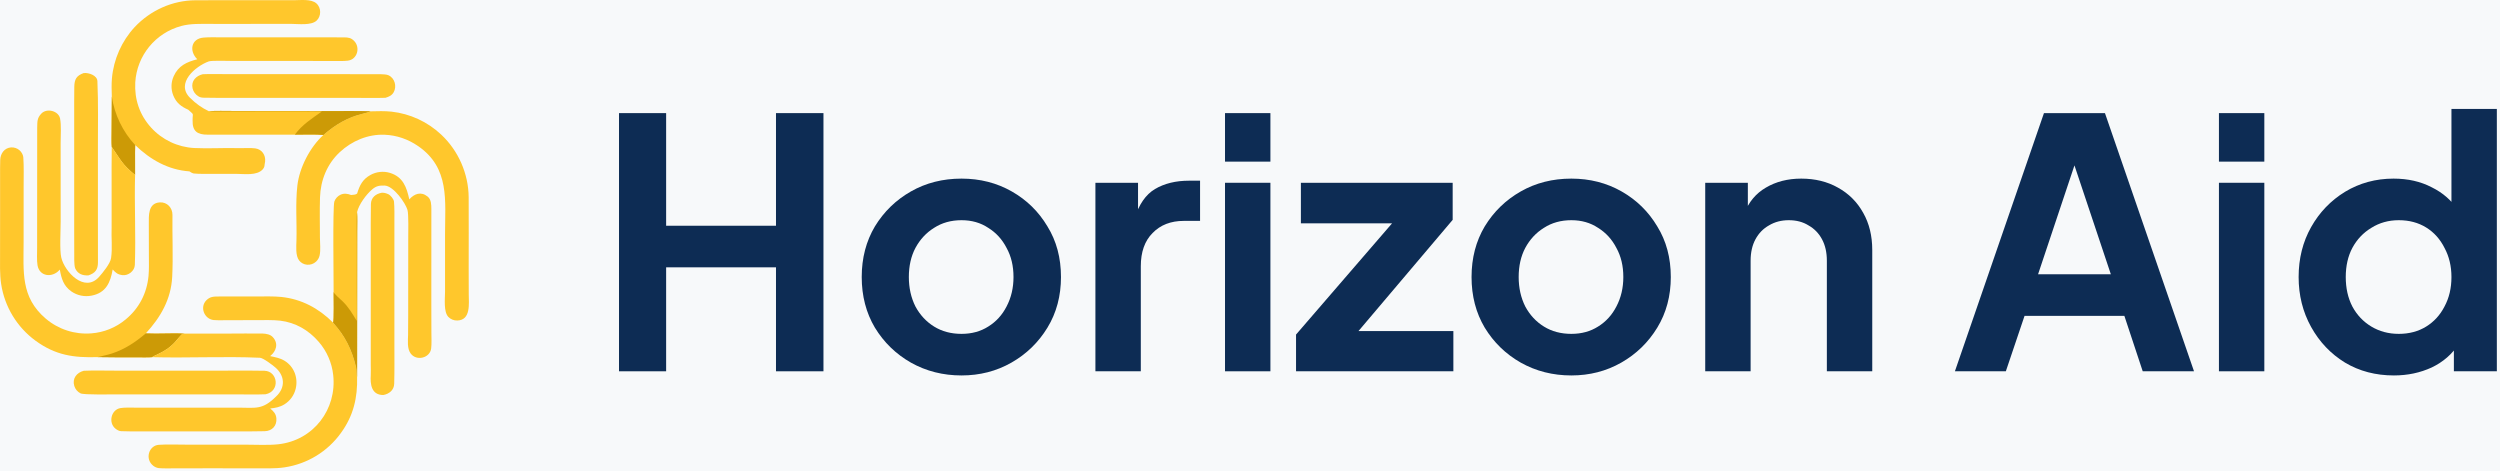
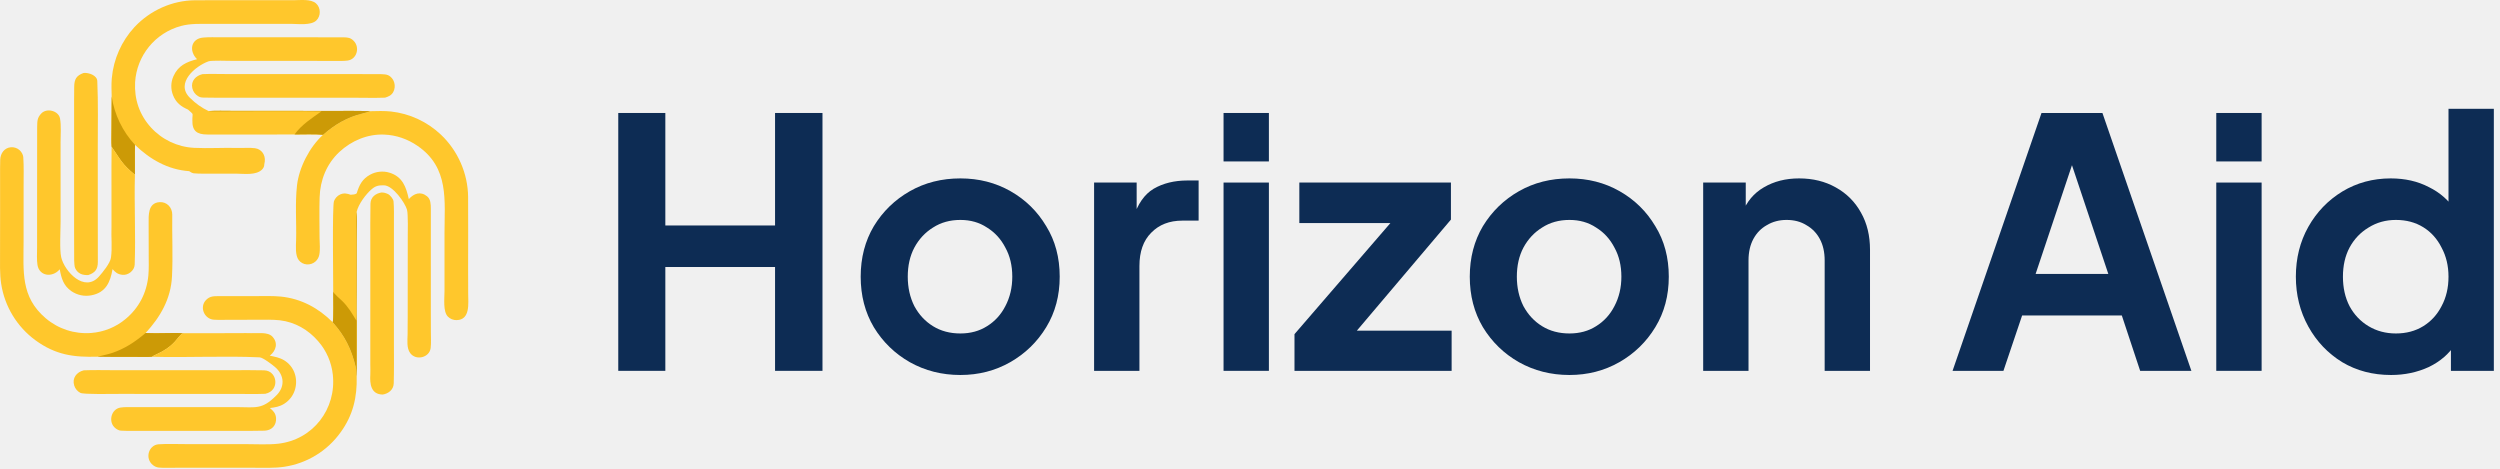
- <svg xmlns="http://www.w3.org/2000/svg" width="202" height="38" viewBox="0 0 202 38" fill="none">
-   <rect width="202" height="38" fill="#F5F5F5" />
-   <g id="Logo &amp; Share Image">
-     <rect width="1320" height="1748.32" transform="translate(-140 -397)" fill="white" />
-     <g id="div">
-       <mask id="path-1-inside-1_6663_132" fill="white">
-         <path d="M-20 -147H1060V57.847H-20V-147Z" />
-       </mask>
-       <path d="M-20 -147V-146H1060V-147V-148H-20V-147Z" fill="#F7F9FA" mask="url(#path-1-inside-1_6663_132)" />
-       <g id="Full Logo">
-         <rect x="-19.5" y="-19.5" width="462.489" height="76.847" rx="4.5" fill="#F7F9FA" />
-         <rect x="-19.5" y="-19.5" width="462.489" height="76.847" rx="4.5" stroke="#9747FF" stroke-dasharray="10 5" />
-         <g id="Mode=Dark">
-           <g id="Vector">
-             <path d="M7.889 28.855C5.967 28.912 4.499 28.718 2.869 27.528C1.375 26.434 0.377 24.791 0.095 22.962C-0.027 22.16 0.003 21.273 0.004 20.455L0.008 17.163L0.007 14.371C0.007 13.886 0.002 13.403 0.018 12.918C0.035 12.406 0.356 11.949 0.896 11.91C1.146 11.895 1.391 11.979 1.579 12.143C1.731 12.276 1.868 12.506 1.883 12.702C1.937 13.434 1.909 14.281 1.91 15.021L1.908 19.558C1.905 21.949 1.656 24.007 3.693 25.742C4.715 26.613 6.041 27.043 7.38 26.936C8.397 26.86 9.365 26.468 10.149 25.814C11.238 24.916 11.865 23.703 12.001 22.3C12.05 21.794 12.03 21.126 12.029 20.61L12.024 18.107C12.024 17.433 11.948 16.413 12.915 16.352C13.508 16.317 13.943 16.794 13.935 17.373C13.911 19.028 13.999 20.727 13.913 22.377C13.819 24.181 12.974 25.644 11.779 26.939C12.814 26.991 13.963 26.902 14.959 26.954C14.939 26.956 14.723 26.985 14.723 26.985C14.513 27.173 14.325 27.434 14.134 27.643C13.726 28.088 13.236 28.395 12.69 28.646C12.57 28.701 12.384 28.785 12.279 28.86C12.03 28.89 11.208 28.87 10.89 28.87C9.89 28.877 8.889 28.872 7.889 28.855Z" fill="#FFC72C" />
-             <path d="M7.889 28.855C8.259 28.755 8.657 28.689 9.019 28.57C10.095 28.219 10.929 27.655 11.779 26.939C12.814 26.991 13.963 26.902 14.959 26.954C14.939 26.956 14.723 26.985 14.723 26.985C14.513 27.173 14.325 27.434 14.134 27.643C13.726 28.088 13.236 28.395 12.69 28.646C12.57 28.701 12.384 28.785 12.279 28.86C12.03 28.89 11.208 28.87 10.89 28.87C9.89 28.877 8.889 28.872 7.889 28.855Z" fill="#CC9A06" />
-             <path d="M9.034 7.799C9.021 7.316 9.001 6.813 9.044 6.333C9.182 4.784 9.83 3.325 10.886 2.184C12.163 0.829 13.937 0.031 15.792 0.021C17.79 0.009 19.796 0.017 21.794 0.018L23.774 0.017C24.318 0.013 25.142 -0.091 25.559 0.269C25.968 0.622 25.969 1.31 25.578 1.669C25.142 2.068 24.121 1.934 23.545 1.929L18.914 1.932L16.992 1.931C16.236 1.93 15.386 1.898 14.657 2.097C12.561 2.655 11.058 4.493 10.929 6.658C10.858 8.03 11.279 9.28 12.203 10.303C13.102 11.295 14.357 11.89 15.694 11.96C16.856 12.02 18.072 11.935 19.239 11.969C19.696 11.983 20.173 11.929 20.626 11.989C21.163 12.061 21.478 12.531 21.421 13.055C21.411 13.146 21.396 13.235 21.376 13.324C21.384 13.449 21.309 13.595 21.225 13.687C20.748 14.21 19.75 14.05 19.09 14.048L17.164 14.047C16.677 14.043 16.137 14.066 15.653 14.018C15.568 14.01 15.373 13.902 15.303 13.847C13.585 13.726 12.137 12.897 10.924 11.723C10.894 12.515 10.929 13.34 10.915 14.135C9.85 13.262 9.741 12.892 9.028 11.865C8.996 11.576 9.016 10.848 9.016 10.524C9.015 9.615 9.021 8.707 9.034 7.799Z" fill="#FFC72C" />
-             <path d="M9.034 7.799C9.254 9.267 9.913 10.635 10.924 11.723C10.894 12.515 10.929 13.34 10.915 14.135C9.85 13.262 9.741 12.892 9.028 11.865C8.996 11.576 9.016 10.848 9.016 10.524C9.015 9.615 9.021 8.707 9.034 7.799Z" fill="#CC9A06" />
-             <path d="M28.855 30.445C28.899 32.128 28.561 33.59 27.553 34.975C26.473 36.483 24.826 37.489 22.99 37.762C22.25 37.877 21.291 37.841 20.523 37.84L16.917 37.838L14.214 37.841C13.859 37.841 13.15 37.861 12.835 37.824C12.673 37.804 12.52 37.74 12.391 37.64C11.676 37.089 12.033 35.997 12.829 35.941C13.498 35.894 14.309 35.926 14.99 35.927L19.865 35.929C20.685 35.929 21.691 35.986 22.497 35.896C25.337 35.578 27.231 33.065 26.923 30.3C26.815 29.305 26.405 28.367 25.747 27.613C24.94 26.678 23.876 26.057 22.639 25.91C22.08 25.844 21.337 25.866 20.76 25.866L18.115 25.874C17.833 25.876 17.543 25.888 17.273 25.861C16.507 25.784 16.119 24.823 16.675 24.261C16.984 23.949 17.3 23.959 17.695 23.957L20.765 23.954C21.367 23.954 22.13 23.932 22.716 23.992C24.366 24.161 25.749 24.91 26.915 26.067C27.901 27.154 28.43 28.242 28.773 29.654C28.839 29.926 28.805 30.345 28.855 30.445Z" fill="#FFC72C" />
-             <path d="M29.965 8.995C30.512 8.979 31.084 8.964 31.63 9.02C33.136 9.187 34.547 9.839 35.651 10.877C37.042 12.181 37.853 14.04 37.868 15.935C37.883 17.842 37.867 19.757 37.869 21.663L37.875 23.765C37.877 24.526 38.057 25.869 36.949 25.897C36.68 25.906 36.419 25.802 36.23 25.61C35.834 25.202 35.955 24.174 35.959 23.574V18.924C35.96 16.215 36.356 13.574 33.783 11.803C32.972 11.245 32.056 10.926 31.071 10.887C29.728 10.835 28.436 11.382 27.459 12.289C26.425 13.251 25.9 14.561 25.856 15.962C25.823 17.045 25.849 18.139 25.851 19.223C25.852 19.673 25.92 20.192 25.827 20.63C25.785 20.826 25.684 21.004 25.538 21.14C25.34 21.323 25.075 21.413 24.808 21.389C24.557 21.369 24.327 21.245 24.172 21.048C23.866 20.657 23.942 19.905 23.954 19.42C23.992 17.968 23.863 16.435 24.027 14.996C24.194 13.542 25.05 11.884 26.132 10.905C27.055 10.085 28.097 9.468 29.305 9.184C29.527 9.131 29.748 9.066 29.965 8.995Z" fill="#FFC72C" />
-             <path d="M15.94 4.789C15.268 4.127 15.432 3.122 16.447 3.037C16.921 2.997 17.411 3.017 17.888 3.017L25.33 3.017C26.153 3.017 26.976 3.014 27.799 3.02C28.138 3.025 28.356 3.05 28.606 3.3C29.137 3.828 28.875 4.81 28.103 4.902C27.743 4.944 27.361 4.928 26.998 4.928L25.139 4.926L18.891 4.925C18.528 4.926 17.113 4.873 16.868 4.961C15.802 5.345 14.158 6.725 15.359 7.909C15.842 8.385 16.284 8.7 16.872 8.985C17.424 8.944 18.238 8.967 18.811 8.967L26.926 8.973C27.942 8.973 28.949 8.959 29.965 8.995C29.748 9.066 29.527 9.131 29.305 9.184C28.097 9.468 27.055 10.085 26.132 10.905C25.563 10.843 24.428 10.877 23.824 10.88C21.475 10.889 19.126 10.879 16.777 10.881C15.947 10.882 15.536 10.609 15.562 9.724C15.554 9.061 15.723 9.345 15.213 8.867C14.64 8.615 14.237 8.309 13.998 7.704C13.8 7.206 13.812 6.65 14.033 6.162C14.412 5.309 15.086 5.008 15.94 4.789Z" fill="#FFC72C" />
-             <path d="M16.872 8.985C17.424 8.944 18.238 8.967 18.811 8.967L26.926 8.973C27.942 8.973 28.949 8.959 29.965 8.995C29.748 9.066 29.527 9.131 29.305 9.184C28.097 9.468 27.055 10.085 26.132 10.905C25.563 10.843 24.428 10.877 23.824 10.88C24.398 10.087 25.217 9.564 26.006 9.009C23.864 8.979 21.666 9.001 19.521 9.001L17.843 9.006C17.604 9.006 17.093 9.02 16.872 8.985Z" fill="#CC9A06" />
-             <path d="M28.856 15.64C29.055 14.977 29.3 14.483 29.939 14.133C30.415 13.873 30.975 13.812 31.496 13.965C32.57 14.29 32.853 15.127 33.071 16.106C33.482 15.658 34.005 15.447 34.545 15.877C34.846 16.117 34.851 16.526 34.854 16.886L34.852 24.575L34.857 26.863C34.858 27.262 34.886 27.778 34.838 28.16C34.741 28.928 33.657 29.2 33.186 28.568C32.881 28.16 32.966 27.527 32.973 27.041C32.982 26.525 32.985 26.01 32.982 25.494L32.986 19.296C32.987 18.817 33.024 17.31 32.925 16.963C32.765 16.403 31.792 15.009 31.07 14.993C30.66 14.984 30.409 15.017 30.077 15.298C29.595 15.705 28.986 16.529 28.851 17.143C28.883 17.562 28.864 18.205 28.863 18.637L28.855 30.445C28.805 30.345 28.839 29.926 28.773 29.654C28.43 28.242 27.901 27.154 26.915 26.067C26.993 25.929 26.957 23.923 26.956 23.591C26.964 22.744 26.871 16.698 27.018 16.275C27.099 16.045 27.289 15.838 27.509 15.736C27.8 15.6 28.081 15.646 28.368 15.756C28.547 15.732 28.728 15.748 28.856 15.64Z" fill="#FFC72C" />
-             <path d="M28.824 25.93C28.851 25.189 28.83 24.33 28.829 23.583L28.831 19.555C28.83 19.139 28.795 17.477 28.851 17.143C28.883 17.562 28.864 18.205 28.863 18.637L28.855 30.445C28.805 30.345 28.839 29.926 28.773 29.654C28.43 28.242 27.901 27.154 26.915 26.067C26.993 25.929 26.957 23.923 26.956 23.591C26.996 23.75 27.522 24.191 27.673 24.338C28.177 24.828 28.468 25.337 28.824 25.93Z" fill="#CC9A06" />
-             <path d="M4.833 21.782C4.819 21.798 4.806 21.813 4.792 21.828C4.22 22.457 3.196 22.354 3.033 21.443C2.964 21.056 3 20.419 3 20.008L3.001 17.617C3.002 15.188 2.999 12.756 3.005 10.327C3.022 9.834 2.982 9.553 3.342 9.176C3.79 8.708 4.734 8.963 4.854 9.577C4.961 10.126 4.9 10.939 4.899 11.541L4.902 17.908C4.901 18.648 4.809 20.204 4.951 20.809C5.22 21.96 6.83 23.697 8.006 22.371C8.314 22.024 8.911 21.293 8.975 20.855C9.094 20.045 8.982 19.18 9.019 18.361C9.032 16.194 9.001 14.03 9.028 11.865C9.741 12.892 9.85 13.262 10.915 14.135C10.849 16.537 10.985 19.005 10.895 21.411C10.878 21.889 10.366 22.292 9.891 22.231C9.509 22.181 9.354 22.046 9.104 21.773C8.924 22.828 8.559 23.669 7.39 23.889C6.827 23.998 6.243 23.876 5.771 23.551C5.127 23.099 4.964 22.511 4.833 21.782Z" fill="#FFC72C" />
-             <path d="M14.959 26.954L19.39 26.952C19.674 26.952 20.012 26.935 20.295 26.952C20.816 26.983 21.651 26.821 22.036 27.232C22.515 27.742 22.339 28.369 21.826 28.773C22.25 28.866 22.619 28.922 22.994 29.151C23.769 29.626 24.102 30.535 23.892 31.41C23.766 31.937 23.436 32.393 22.973 32.676C22.606 32.901 22.254 32.958 21.833 33.008C22.104 33.23 22.301 33.436 22.331 33.805C22.379 34.406 21.982 34.826 21.392 34.841C20.63 34.861 19.877 34.856 19.118 34.856L11.522 34.857C10.943 34.857 10.36 34.868 9.781 34.839C9.621 34.831 9.465 34.742 9.335 34.639C8.735 34.167 8.972 33.107 9.726 32.974C10.047 32.917 10.525 32.938 10.873 32.937L19.282 32.937C20.679 32.945 21.214 33.127 22.306 32.037C23.075 31.328 23.028 30.362 22.244 29.688C22.025 29.5 21.266 28.919 21.003 28.907C18.138 28.778 15.138 28.94 12.279 28.86C12.384 28.785 12.57 28.701 12.69 28.646C13.236 28.395 13.726 28.088 14.134 27.643C14.325 27.434 14.513 27.173 14.723 26.985C14.723 26.985 14.939 26.956 14.959 26.954Z" fill="#FFC72C" />
-             <path d="M6.759 5.904C7.175 5.858 7.85 6.093 7.87 6.556C7.948 8.33 7.911 10.133 7.911 11.912L7.912 18.088C7.913 19.127 7.918 20.165 7.915 21.204C7.913 21.783 7.694 22.07 7.144 22.251C6.677 22.277 6.281 22.135 6.076 21.686C6.022 21.567 6.001 21.193 6 21.055C5.992 20.231 5.995 19.407 5.995 18.583L5.995 9.441C5.996 8.635 5.99 7.83 6.003 7.024C6.013 6.41 6.171 6.115 6.759 5.904Z" fill="#FFC72C" />
-             <path d="M16.384 5.997C17.005 5.966 17.866 5.992 18.511 5.992L27.97 5.992C28.91 5.992 29.854 5.988 30.794 5.997C30.986 6.011 31.22 6.003 31.396 6.084C31.9 6.315 32.076 6.98 31.81 7.452C31.661 7.716 31.422 7.819 31.144 7.902C30.311 7.932 29.284 7.905 28.441 7.905L18.817 7.906C18.031 7.906 17.233 7.914 16.448 7.894C16.274 7.889 16.166 7.866 16.018 7.775C15.784 7.632 15.618 7.401 15.558 7.134C15.429 6.548 15.839 6.124 16.384 5.997Z" fill="#FFC72C" />
-             <path d="M6.772 29.957C7.557 29.922 8.56 29.948 9.358 29.948L18.848 29.947C19.681 29.947 20.54 29.936 21.372 29.958C22.451 29.988 22.666 31.604 21.464 31.857C20.727 31.89 19.8 31.866 19.051 31.866L9.604 31.865C9.134 31.866 6.767 31.915 6.508 31.784C6.266 31.663 6.084 31.448 6.004 31.19C5.816 30.587 6.194 30.106 6.772 29.957Z" fill="#FFC72C" />
-             <path d="M30.854 15.572C31.071 15.571 31.179 15.608 31.364 15.686C31.556 15.767 31.817 16.096 31.835 16.287C31.883 16.789 31.867 17.433 31.867 17.941L31.867 27.852C31.868 28.903 31.881 29.96 31.852 31.009C31.838 31.521 31.44 31.834 30.97 31.918C29.995 31.913 29.912 31.039 29.958 30.307C29.974 30.053 29.958 29.743 29.958 29.483L29.958 19.745C29.958 18.659 29.95 17.571 29.97 16.486C29.98 15.958 30.366 15.657 30.854 15.572Z" fill="#FFC72C" />
-             <path d="M50.016 30V9.14H53.824V18.24H62.7V9.14H66.536V30H62.7V21.6H53.824V30H50.016Z" fill="#0D2C54" />
-             <path d="M77.691 30.336C76.198 30.336 74.835 29.991 73.603 29.3C72.39 28.609 71.419 27.667 70.691 26.472C69.982 25.277 69.627 23.915 69.627 22.384C69.627 20.853 69.982 19.491 70.691 18.296C71.419 17.101 72.39 16.159 73.603 15.468C74.817 14.777 76.179 14.432 77.691 14.432C79.184 14.432 80.538 14.777 81.751 15.468C82.965 16.159 83.926 17.101 84.635 18.296C85.363 19.472 85.727 20.835 85.727 22.384C85.727 23.915 85.363 25.277 84.635 26.472C83.907 27.667 82.936 28.609 81.723 29.3C80.51 29.991 79.166 30.336 77.691 30.336ZM77.691 26.976C78.513 26.976 79.231 26.78 79.847 26.388C80.482 25.996 80.977 25.455 81.331 24.764C81.704 24.055 81.891 23.261 81.891 22.384C81.891 21.488 81.704 20.704 81.331 20.032C80.977 19.341 80.482 18.8 79.847 18.408C79.231 17.997 78.513 17.792 77.691 17.792C76.851 17.792 76.114 17.997 75.479 18.408C74.844 18.8 74.341 19.341 73.967 20.032C73.612 20.704 73.435 21.488 73.435 22.384C73.435 23.261 73.612 24.055 73.967 24.764C74.341 25.455 74.844 25.996 75.479 26.388C76.114 26.78 76.851 26.976 77.691 26.976Z" fill="#0D2C54" />
-             <path d="M88.509 30V14.768H91.953V18.156L91.673 17.652C92.027 16.513 92.578 15.72 93.325 15.272C94.09 14.824 95.005 14.6 96.069 14.6H96.965V17.848H95.649C94.603 17.848 93.763 18.175 93.129 18.828C92.494 19.463 92.177 20.359 92.177 21.516V30H88.509Z" fill="#0D2C54" />
-             <path d="M98.981 30V14.768H102.649V30H98.981ZM98.981 13.06V9.14H102.649V13.06H98.981Z" fill="#0D2C54" />
-             <path d="M104.72 30V27.032L113.568 16.784L114.128 18.044H105.112V14.768H117.376V17.764L108.696 28.012L108.136 26.752H117.432V30H104.72Z" fill="#0D2C54" />
-             <path d="M126.965 30.336C125.471 30.336 124.109 29.991 122.877 29.3C121.663 28.609 120.693 27.667 119.965 26.472C119.255 25.277 118.901 23.915 118.901 22.384C118.901 20.853 119.255 19.491 119.965 18.296C120.693 17.101 121.663 16.159 122.877 15.468C124.09 14.777 125.453 14.432 126.965 14.432C128.458 14.432 129.811 14.777 131.025 15.468C132.238 16.159 133.199 17.101 133.909 18.296C134.637 19.472 135.001 20.835 135.001 22.384C135.001 23.915 134.637 25.277 133.909 26.472C133.181 27.667 132.21 28.609 130.997 29.3C129.783 29.991 128.439 30.336 126.965 30.336ZM126.965 26.976C127.786 26.976 128.505 26.78 129.121 26.388C129.755 25.996 130.25 25.455 130.605 24.764C130.978 24.055 131.165 23.261 131.165 22.384C131.165 21.488 130.978 20.704 130.605 20.032C130.25 19.341 129.755 18.8 129.121 18.408C128.505 17.997 127.786 17.792 126.965 17.792C126.125 17.792 125.387 17.997 124.753 18.408C124.118 18.8 123.614 19.341 123.241 20.032C122.886 20.704 122.709 21.488 122.709 22.384C122.709 23.261 122.886 24.055 123.241 24.764C123.614 25.455 124.118 25.996 124.753 26.388C125.387 26.78 126.125 26.976 126.965 26.976Z" fill="#0D2C54" />
-             <path d="M137.782 30V14.768H141.226V17.764L140.946 17.232C141.301 16.317 141.88 15.627 142.682 15.16C143.504 14.675 144.456 14.432 145.538 14.432C146.658 14.432 147.648 14.675 148.506 15.16C149.384 15.645 150.065 16.327 150.55 17.204C151.036 18.063 151.278 19.061 151.278 20.2V30H147.61V21.068C147.61 20.396 147.48 19.817 147.218 19.332C146.957 18.847 146.593 18.473 146.126 18.212C145.678 17.932 145.146 17.792 144.53 17.792C143.933 17.792 143.401 17.932 142.934 18.212C142.468 18.473 142.104 18.847 141.842 19.332C141.581 19.817 141.45 20.396 141.45 21.068V30H137.782Z" fill="#0D2C54" />
-             <path d="M157.956 30L165.152 9.14H170.08L177.276 30H173.132L171.648 25.52H163.584L162.072 30H157.956ZM164.676 22.16H170.556L167.084 11.772H168.148L164.676 22.16Z" fill="#0D2C54" />
-             <path d="M179.29 30V14.768H182.958V30H179.29ZM179.29 13.06V9.14H182.958V13.06H179.29Z" fill="#0D2C54" />
-             <path d="M193.429 30.336C191.954 30.336 190.638 29.991 189.481 29.3C188.323 28.591 187.409 27.629 186.737 26.416C186.065 25.203 185.729 23.859 185.729 22.384C185.729 20.891 186.065 19.547 186.737 18.352C187.409 17.157 188.323 16.205 189.481 15.496C190.657 14.787 191.963 14.432 193.401 14.432C194.558 14.432 195.585 14.665 196.481 15.132C197.395 15.58 198.114 16.215 198.637 17.036L198.077 17.792V8.804H201.745V30H198.273V27.06L198.665 27.788C198.142 28.609 197.414 29.244 196.481 29.692C195.547 30.121 194.53 30.336 193.429 30.336ZM193.821 26.976C194.661 26.976 195.398 26.78 196.033 26.388C196.667 25.996 197.162 25.455 197.517 24.764C197.89 24.073 198.077 23.28 198.077 22.384C198.077 21.507 197.89 20.723 197.517 20.032C197.162 19.323 196.667 18.772 196.033 18.38C195.398 17.988 194.661 17.792 193.821 17.792C192.999 17.792 192.262 17.997 191.609 18.408C190.955 18.8 190.442 19.341 190.069 20.032C189.714 20.704 189.537 21.488 189.537 22.384C189.537 23.28 189.714 24.073 190.069 24.764C190.442 25.455 190.955 25.996 191.609 26.388C192.262 26.78 192.999 26.976 193.821 26.976Z" fill="#0D2C54" />
-           </g>
-         </g>
-       </g>
-     </g>
-   </g>
+ <svg xmlns="http://www.w3.org/2000/svg" width="363" height="68" viewBox="0 0 363 68" fill="none">
+   <path d="M14.159 51.792C10.71 51.893 8.075 51.545 5.15 49.408C2.468 47.446 0.677 44.498 0.171 41.213C-0.048 39.775 0.005 38.182 0.007 36.715L0.014 30.805L0.012 25.795C0.012 24.924 0.003 24.057 0.032 23.186C0.063 22.268 0.638 21.447 1.608 21.378C2.056 21.349 2.497 21.5 2.834 21.796C3.107 22.033 3.353 22.447 3.379 22.799C3.476 24.113 3.427 25.632 3.428 26.962L3.425 35.104C3.418 39.395 2.972 43.089 6.628 46.204C8.463 47.767 10.843 48.538 13.247 48.347C15.072 48.209 16.809 47.506 18.215 46.334C20.17 44.721 21.295 42.543 21.54 40.026C21.629 39.118 21.592 37.919 21.591 36.992L21.582 32.5C21.581 31.289 21.445 29.46 23.181 29.35C24.244 29.286 25.026 30.144 25.011 31.182C24.969 34.154 25.126 37.202 24.972 40.164C24.804 43.402 23.286 46.028 21.142 48.352C22.999 48.446 25.062 48.286 26.849 48.378C26.814 48.383 26.426 48.435 26.426 48.435C26.048 48.771 25.712 49.241 25.369 49.615C24.636 50.415 23.757 50.966 22.777 51.415C22.562 51.515 22.228 51.664 22.039 51.801C21.592 51.855 20.117 51.818 19.547 51.818C17.751 51.831 15.955 51.822 14.159 51.792Z" fill="#FFC72C" />
+   <path d="M14.159 51.792C14.825 51.612 15.538 51.493 16.188 51.28C18.12 50.65 19.617 49.637 21.142 48.352C22.999 48.446 25.062 48.286 26.849 48.378C26.814 48.383 26.426 48.435 26.426 48.435C26.048 48.771 25.712 49.241 25.369 49.615C24.636 50.415 23.757 50.966 22.777 51.415C22.562 51.515 22.228 51.664 22.039 51.801C21.592 51.855 20.117 51.818 19.547 51.818C17.751 51.831 15.955 51.822 14.159 51.792Z" fill="#CC9A06" />
+   <path d="M16.215 13.998C16.192 13.132 16.156 12.228 16.233 11.367C16.48 8.587 17.643 5.968 19.539 3.92C21.83 1.488 25.015 0.056 28.344 0.037C31.931 0.016 35.532 0.03 39.118 0.032L42.672 0.03C43.647 0.024 45.126 -0.164 45.875 0.482C46.609 1.116 46.611 2.352 45.908 2.995C45.127 3.712 43.294 3.471 42.261 3.463L33.948 3.468L30.499 3.466C29.142 3.464 27.616 3.407 26.307 3.765C22.545 4.765 19.849 8.064 19.616 11.95C19.488 14.412 20.244 16.656 21.903 18.492C23.517 20.272 25.77 21.342 28.169 21.466C30.254 21.574 32.437 21.422 34.531 21.483C35.352 21.508 36.208 21.411 37.022 21.52C37.984 21.649 38.551 22.492 38.448 23.433C38.429 23.595 38.402 23.756 38.367 23.915C38.382 24.14 38.247 24.401 38.097 24.566C37.24 25.504 35.449 25.219 34.263 25.214L30.808 25.213C29.933 25.206 28.963 25.247 28.096 25.161C27.942 25.145 27.592 24.953 27.466 24.854C24.384 24.635 21.785 23.149 19.608 21.041C19.553 22.463 19.616 23.943 19.591 25.371C17.679 23.804 17.484 23.14 16.204 21.296C16.148 20.777 16.182 19.472 16.183 18.889C16.18 17.258 16.191 15.628 16.215 13.998Z" fill="#FFC72C" />
+   <path d="M16.215 13.998C16.61 16.634 17.792 19.089 19.608 21.041C19.553 22.463 19.616 23.943 19.591 25.371C17.679 23.804 17.484 23.14 16.204 21.296C16.148 20.777 16.182 19.472 16.183 18.889C16.18 17.258 16.191 15.628 16.215 13.998Z" fill="#CC9A06" />
+   <path d="M51.791 54.646C51.87 57.666 51.264 60.289 49.454 62.775C47.515 65.483 44.56 67.288 41.265 67.777C39.936 67.985 38.214 67.921 36.836 67.919L30.364 67.915L25.512 67.919C24.875 67.92 23.602 67.956 23.037 67.889C22.746 67.853 22.471 67.739 22.24 67.559C20.957 66.571 21.598 64.61 23.026 64.51C24.227 64.425 25.683 64.483 26.904 64.484L35.655 64.487C37.127 64.487 38.932 64.591 40.38 64.429C45.476 63.857 48.876 59.347 48.324 54.384C48.13 52.599 47.393 50.915 46.213 49.561C44.764 47.884 42.855 46.769 40.633 46.505C39.631 46.386 38.298 46.426 37.261 46.426L32.513 46.44C32.008 46.445 31.488 46.466 31.002 46.417C29.627 46.279 28.932 44.554 29.929 43.545C30.483 42.985 31.051 43.004 31.761 42.999L37.271 42.995C38.352 42.995 39.721 42.954 40.773 43.062C43.734 43.366 46.216 44.71 48.309 46.787C50.079 48.738 51.028 50.69 51.644 53.225C51.761 53.713 51.702 54.465 51.791 54.646Z" fill="#FFC72C" />
+   <path d="M53.784 16.145C54.766 16.117 55.792 16.089 56.772 16.189C59.475 16.49 62.007 17.659 63.989 19.522C66.486 21.863 67.942 25.201 67.969 28.602C67.996 32.023 67.967 35.461 67.97 38.883L67.981 42.656C67.985 44.021 68.307 46.431 66.32 46.481C65.836 46.498 65.368 46.31 65.027 45.967C64.317 45.235 64.534 43.389 64.541 42.312V33.967C64.543 29.103 65.254 24.364 60.636 21.185C59.181 20.184 57.537 19.61 55.769 19.541C53.358 19.447 51.039 20.429 49.286 22.057C47.429 23.784 46.487 26.134 46.409 28.649C46.349 30.593 46.395 32.557 46.399 34.502C46.401 35.311 46.523 36.243 46.355 37.028C46.281 37.379 46.1 37.699 45.837 37.944C45.483 38.271 45.007 38.433 44.526 38.39C44.077 38.354 43.664 38.133 43.386 37.778C42.836 37.077 42.973 35.726 42.995 34.856C43.063 32.25 42.831 29.498 43.126 26.915C43.425 24.306 44.962 21.33 46.904 19.573C48.559 18.101 50.431 16.994 52.599 16.484C52.997 16.39 53.394 16.272 53.784 16.145Z" fill="#FFC72C" />
+   <path d="M28.611 8.596C27.405 7.407 27.699 5.604 29.521 5.451C30.371 5.38 31.25 5.414 32.106 5.415L45.464 5.415C46.941 5.415 48.419 5.41 49.896 5.421C50.504 5.429 50.896 5.475 51.345 5.922C52.298 6.871 51.827 8.633 50.441 8.798C49.795 8.875 49.109 8.846 48.458 8.845L45.121 8.842L33.906 8.84C33.256 8.841 30.715 8.746 30.276 8.904C28.363 9.594 25.412 12.071 27.568 14.195C28.435 15.05 29.228 15.615 30.284 16.126C31.274 16.053 32.734 16.094 33.763 16.095L48.329 16.106C50.153 16.106 51.96 16.079 53.784 16.145C53.394 16.272 52.997 16.39 52.599 16.484C50.431 16.994 48.559 18.101 46.904 19.573C45.883 19.462 43.845 19.523 42.761 19.527C38.545 19.544 34.328 19.526 30.113 19.53C28.623 19.531 27.886 19.041 27.933 17.454C27.917 16.263 28.221 16.773 27.306 15.915C26.277 15.463 25.553 14.913 25.126 13.827C24.77 12.935 24.792 11.936 25.187 11.06C25.867 9.53 27.078 8.988 28.611 8.596Z" fill="#FFC72C" />
+   <path d="M30.284 16.126C31.274 16.053 32.734 16.094 33.763 16.095L48.329 16.106C50.153 16.106 51.96 16.079 53.784 16.145C53.394 16.272 52.997 16.39 52.599 16.484C50.431 16.994 48.559 18.101 46.904 19.573C45.883 19.462 43.845 19.523 42.761 19.527C43.792 18.105 45.261 17.166 46.677 16.17C42.834 16.115 38.888 16.155 35.038 16.155L32.025 16.164C31.597 16.165 30.681 16.19 30.284 16.126Z" fill="#CC9A06" />
+   <path d="M51.793 28.072C52.151 26.882 52.59 25.995 53.736 25.367C54.591 24.899 55.597 24.79 56.531 25.065C58.46 25.649 58.967 27.15 59.359 28.908C60.096 28.103 61.035 27.726 62.004 28.498C62.544 28.928 62.553 29.663 62.559 30.308L62.556 44.108L62.563 48.217C62.566 48.932 62.617 49.857 62.53 50.543C62.355 51.923 60.411 52.41 59.565 51.276C59.018 50.543 59.17 49.407 59.183 48.535C59.199 47.609 59.204 46.684 59.199 45.758L59.206 34.634C59.207 33.773 59.274 31.07 59.096 30.447C58.808 29.442 57.063 26.939 55.766 26.91C55.03 26.894 54.581 26.953 53.984 27.458C53.119 28.188 52.025 29.668 51.785 30.77C51.842 31.522 51.806 32.675 51.806 33.45L51.791 54.646C51.702 54.465 51.761 53.713 51.644 53.225C51.028 50.69 50.079 48.738 48.309 46.787C48.449 46.54 48.385 42.938 48.383 42.343C48.397 40.822 48.229 29.97 48.494 29.211C48.639 28.798 48.981 28.428 49.376 28.244C49.898 28 50.401 28.082 50.916 28.28C51.238 28.236 51.564 28.266 51.793 28.072Z" fill="#FFC72C" />
+   <path d="M51.735 46.541C51.784 45.212 51.746 43.67 51.745 42.328L51.748 35.099C51.747 34.352 51.684 31.37 51.785 30.77C51.842 31.522 51.806 32.675 51.806 33.45L51.791 54.646C51.702 54.465 51.761 53.713 51.644 53.225C51.028 50.69 50.079 48.738 48.309 46.787C48.449 46.54 48.385 42.938 48.383 42.343C48.455 42.627 49.398 43.42 49.669 43.684C50.573 44.562 51.097 45.477 51.735 46.541Z" fill="#CC9A06" />
+   <path d="M8.674 39.096C8.65 39.124 8.626 39.151 8.602 39.179C7.574 40.308 5.736 40.122 5.444 38.488C5.32 37.792 5.385 36.649 5.385 35.911L5.386 31.621C5.387 27.261 5.384 22.895 5.394 18.536C5.425 17.651 5.352 17.146 5.999 16.47C6.802 15.63 8.497 16.088 8.712 17.189C8.905 18.175 8.794 19.635 8.794 20.715L8.799 32.143C8.797 33.471 8.632 36.263 8.886 37.35C9.368 39.416 12.259 42.533 14.37 40.153C14.922 39.531 15.994 38.219 16.109 37.432C16.322 35.979 16.121 34.425 16.188 32.956C16.211 29.066 16.156 25.182 16.204 21.296C17.484 23.14 17.679 23.804 19.591 25.371C19.472 29.681 19.717 34.112 19.556 38.429C19.524 39.287 18.605 40.012 17.754 39.902C17.067 39.812 16.788 39.57 16.341 39.079C16.017 40.973 15.363 42.484 13.264 42.878C12.253 43.074 11.206 42.855 10.358 42.271C9.201 41.461 8.91 40.404 8.674 39.096Z" fill="#FFC72C" />
+   <path d="M26.849 48.378L34.803 48.375C35.313 48.375 35.92 48.345 36.427 48.376C37.362 48.432 38.861 48.141 39.552 48.878C40.412 49.792 40.096 50.919 39.175 51.643C39.935 51.81 40.597 51.91 41.271 52.323C42.662 53.175 43.26 54.807 42.883 56.377C42.657 57.323 42.064 58.141 41.234 58.649C40.576 59.052 39.943 59.156 39.187 59.246C39.673 59.643 40.027 60.013 40.081 60.675C40.168 61.754 39.455 62.508 38.397 62.535C37.029 62.571 35.677 62.562 34.314 62.562L20.681 62.563C19.642 62.563 18.595 62.584 17.556 62.531C17.268 62.517 16.989 62.356 16.755 62.172C15.678 61.325 16.104 59.424 17.457 59.184C18.034 59.082 18.89 59.119 19.516 59.118L34.609 59.117C37.116 59.132 38.076 59.458 40.036 57.503C41.416 56.229 41.333 54.495 39.924 53.286C39.532 52.948 38.169 51.906 37.698 51.885C32.556 51.653 27.171 51.943 22.039 51.801C22.228 51.664 22.562 51.515 22.777 51.415C23.757 50.966 24.636 50.415 25.369 49.615C25.712 49.241 26.048 48.771 26.426 48.435C26.426 48.435 26.814 48.383 26.849 48.378Z" fill="#FFC72C" />
+   <path d="M12.132 10.597C12.878 10.515 14.09 10.937 14.127 11.767C14.266 14.952 14.198 18.187 14.198 21.381L14.202 32.466C14.203 34.33 14.212 36.194 14.206 38.058C14.203 39.097 13.81 39.612 12.822 39.937C11.985 39.985 11.274 39.73 10.906 38.923C10.809 38.709 10.772 38.039 10.769 37.791C10.755 36.313 10.76 34.833 10.76 33.354L10.761 16.945C10.761 15.499 10.751 14.053 10.774 12.608C10.792 11.505 11.077 10.976 12.132 10.597Z" fill="#FFC72C" />
+   <path d="M29.406 10.764C30.521 10.709 32.067 10.755 33.225 10.755L50.203 10.755C51.89 10.755 53.585 10.748 55.271 10.764C55.615 10.788 56.037 10.774 56.353 10.919C57.256 11.334 57.572 12.528 57.094 13.375C56.828 13.849 56.399 14.034 55.9 14.182C54.405 14.238 52.56 14.189 51.047 14.189L33.775 14.19C32.364 14.19 30.931 14.205 29.521 14.169C29.209 14.161 29.017 14.118 28.75 13.955C28.331 13.699 28.033 13.284 27.924 12.805C27.693 11.753 28.428 10.991 29.406 10.764Z" fill="#FFC72C" />
+   <path d="M12.155 53.77C13.564 53.706 15.364 53.754 16.797 53.754L33.831 53.751C35.326 53.751 36.867 53.73 38.359 53.771C40.297 53.824 40.682 56.724 38.525 57.179C37.202 57.238 35.539 57.196 34.194 57.196L17.237 57.194C16.393 57.195 12.146 57.284 11.681 57.049C11.247 56.831 10.921 56.445 10.777 55.981C10.438 54.899 11.118 54.037 12.155 53.77Z" fill="#FFC72C" />
+   <path d="M55.378 27.95C55.769 27.948 55.962 28.015 56.294 28.155C56.639 28.3 57.107 28.89 57.14 29.233C57.227 30.134 57.197 31.29 57.198 32.203L57.197 49.991C57.198 51.877 57.223 53.774 57.17 55.658C57.145 56.576 56.431 57.139 55.587 57.288C53.837 57.279 53.689 55.711 53.77 54.397C53.799 53.941 53.77 53.385 53.77 52.919L53.771 35.44C53.771 33.491 53.756 31.538 53.792 29.59C53.81 28.643 54.502 28.103 55.378 27.95Z" fill="#FFC72C" />
+   <path d="M89.772 53.846V16.405H96.607V32.739H112.538V16.405H119.424V53.846H112.538V38.769H96.607V53.846H89.772Z" fill="#0D2C54" />
+   <path d="M139.446 54.449C136.765 54.449 134.32 53.829 132.108 52.59C129.93 51.35 128.188 49.658 126.882 47.514C125.608 45.37 124.972 42.924 124.972 40.176C124.972 37.429 125.608 34.983 126.882 32.839C128.188 30.695 129.93 29.003 132.108 27.763C134.286 26.523 136.732 25.904 139.446 25.904C142.126 25.904 144.555 26.523 146.733 27.763C148.911 29.003 150.636 30.695 151.909 32.839C153.216 34.95 153.869 37.396 153.869 40.176C153.869 42.924 153.216 45.37 151.909 47.514C150.603 49.658 148.86 51.35 146.683 52.59C144.505 53.829 142.093 54.449 139.446 54.449ZM139.446 48.419C140.92 48.419 142.21 48.067 143.315 47.363C144.455 46.66 145.342 45.688 145.979 44.448C146.649 43.175 146.984 41.751 146.984 40.176C146.984 38.568 146.649 37.161 145.979 35.955C145.342 34.715 144.455 33.744 143.315 33.04C142.21 32.303 140.92 31.934 139.446 31.934C137.938 31.934 136.615 32.303 135.475 33.04C134.336 33.744 133.432 34.715 132.762 35.955C132.125 37.161 131.807 38.568 131.807 40.176C131.807 41.751 132.125 43.175 132.762 44.448C133.432 45.688 134.336 46.66 135.475 47.363C136.615 48.067 137.938 48.419 139.446 48.419Z" fill="#0D2C54" />
+   <path d="M158.862 53.846V26.507H165.043V32.588L164.541 31.683C165.177 29.639 166.166 28.215 167.506 27.411C168.88 26.607 170.521 26.205 172.431 26.205H174.039V32.035H171.677C169.801 32.035 168.293 32.621 167.154 33.794C166.015 34.933 165.446 36.541 165.446 38.618V53.846H158.862Z" fill="#0D2C54" />
+   <path d="M177.659 53.846V26.507H184.243V53.846H177.659ZM177.659 23.441V16.405H184.243V23.441H177.659Z" fill="#0D2C54" />
+   <path d="M187.959 53.846V48.519L203.84 30.125L204.845 32.387H188.663V26.507H210.675V31.884L195.096 50.278L194.09 48.016H210.776V53.846H187.959Z" fill="#0D2C54" />
+   <path d="M227.885 54.449C225.205 54.449 222.759 53.829 220.548 52.59C218.37 51.35 216.628 49.658 215.321 47.514C214.048 45.37 213.411 42.924 213.411 40.176C213.411 37.429 214.048 34.983 215.321 32.839C216.628 30.695 218.37 29.003 220.548 27.763C222.726 26.523 225.171 25.904 227.885 25.904C230.566 25.904 232.995 26.523 235.172 27.763C237.35 29.003 239.076 30.695 240.349 32.839C241.655 34.95 242.309 37.396 242.309 40.176C242.309 42.924 241.655 45.37 240.349 47.514C239.042 49.658 237.3 51.35 235.122 52.59C232.944 53.829 230.532 54.449 227.885 54.449ZM227.885 48.419C229.359 48.419 230.649 48.067 231.755 47.363C232.894 46.66 233.782 45.688 234.419 44.448C235.089 43.175 235.424 41.751 235.424 40.176C235.424 38.568 235.089 37.161 234.419 35.955C233.782 34.715 232.894 33.744 231.755 33.04C230.649 32.303 229.359 31.934 227.885 31.934C226.377 31.934 225.054 32.303 223.915 33.04C222.776 33.744 221.871 34.715 221.201 35.955C220.564 37.161 220.246 38.568 220.246 40.176C220.246 41.751 220.564 43.175 221.201 44.448C221.871 45.688 222.776 46.66 223.915 47.363C225.054 48.067 226.377 48.419 227.885 48.419Z" fill="#0D2C54" />
+   <path d="M247.301 53.846V26.507H253.483V31.884L252.98 30.929C253.617 29.288 254.656 28.048 256.096 27.21C257.57 26.339 259.279 25.904 261.222 25.904C263.233 25.904 265.008 26.339 266.55 27.21C268.124 28.081 269.347 29.304 270.218 30.879C271.089 32.42 271.525 34.213 271.525 36.256V53.846H264.941V37.814C264.941 36.608 264.707 35.57 264.238 34.699C263.769 33.827 263.115 33.157 262.278 32.688C261.474 32.186 260.519 31.934 259.413 31.934C258.341 31.934 257.386 32.186 256.549 32.688C255.711 33.157 255.058 33.827 254.589 34.699C254.12 35.57 253.885 36.608 253.885 37.814V53.846H247.301Z" fill="#0D2C54" />
+   <path d="M283.512 53.846L296.427 16.405H305.273L318.188 53.846H310.751L308.087 45.805H293.613L290.899 53.846H283.512ZM295.573 39.774H306.127L299.895 21.129H301.805L295.573 39.774Z" fill="#0D2C54" />
+   <path d="M321.803 53.846V26.507H328.386V53.846H321.803ZM321.803 23.441V16.405H328.386V23.441H321.803Z" fill="#0D2C54" />
+   <path d="M347.18 54.449C344.533 54.449 342.171 53.829 340.094 52.59C338.016 51.317 336.375 49.591 335.168 47.413C333.962 45.236 333.359 42.823 333.359 40.176C333.359 37.496 333.962 35.084 335.168 32.94C336.375 30.795 338.016 29.087 340.094 27.813C342.204 26.54 344.55 25.904 347.13 25.904C349.207 25.904 351.049 26.322 352.658 27.16C354.299 27.964 355.589 29.103 356.527 30.577L355.522 31.934V15.802H362.106V53.846H355.874V48.569L356.578 49.876C355.64 51.35 354.333 52.489 352.658 53.293C350.983 54.064 349.157 54.449 347.18 54.449ZM347.883 48.419C349.391 48.419 350.714 48.067 351.854 47.363C352.993 46.66 353.881 45.688 354.517 44.448C355.187 43.209 355.522 41.785 355.522 40.176C355.522 38.602 355.187 37.194 354.517 35.955C353.881 34.682 352.993 33.693 351.854 32.99C350.714 32.286 349.391 31.934 347.883 31.934C346.409 31.934 345.086 32.303 343.913 33.04C342.74 33.744 341.819 34.715 341.149 35.955C340.512 37.161 340.194 38.568 340.194 40.176C340.194 41.785 340.512 43.209 341.149 44.448C341.819 45.688 342.74 46.66 343.913 47.363C345.086 48.067 346.409 48.419 347.883 48.419Z" fill="#0D2C54" />
</svg>
